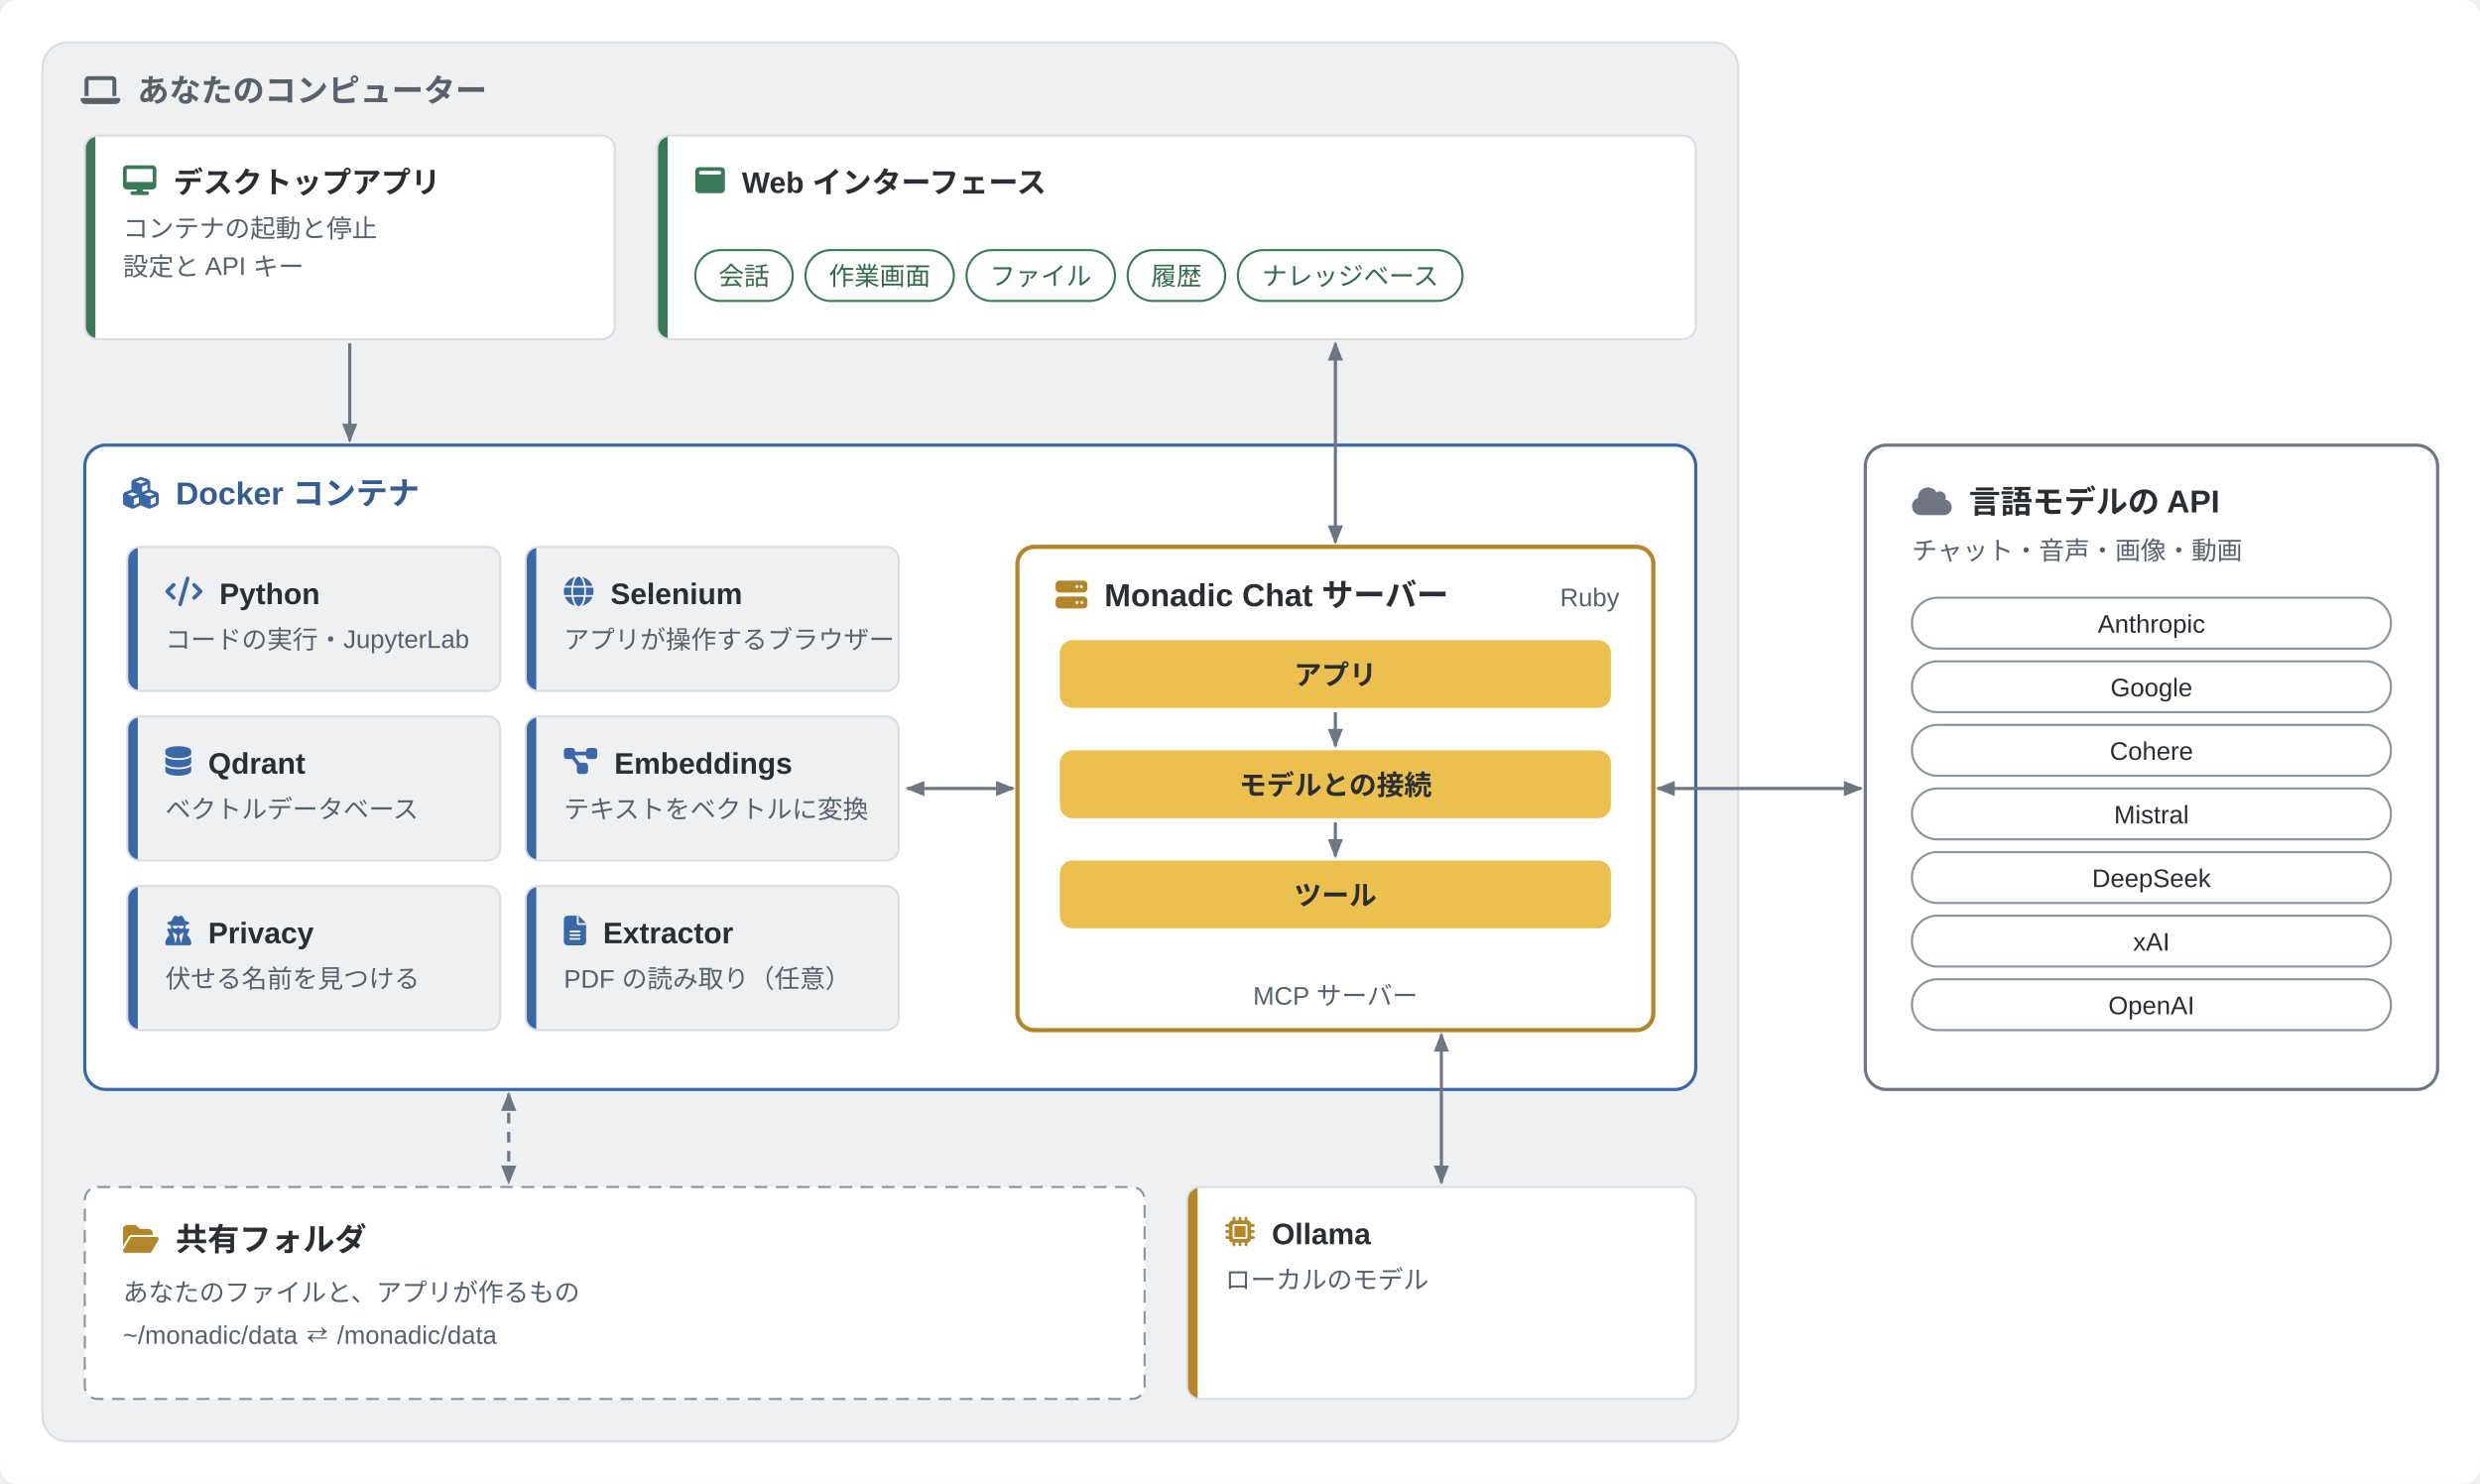
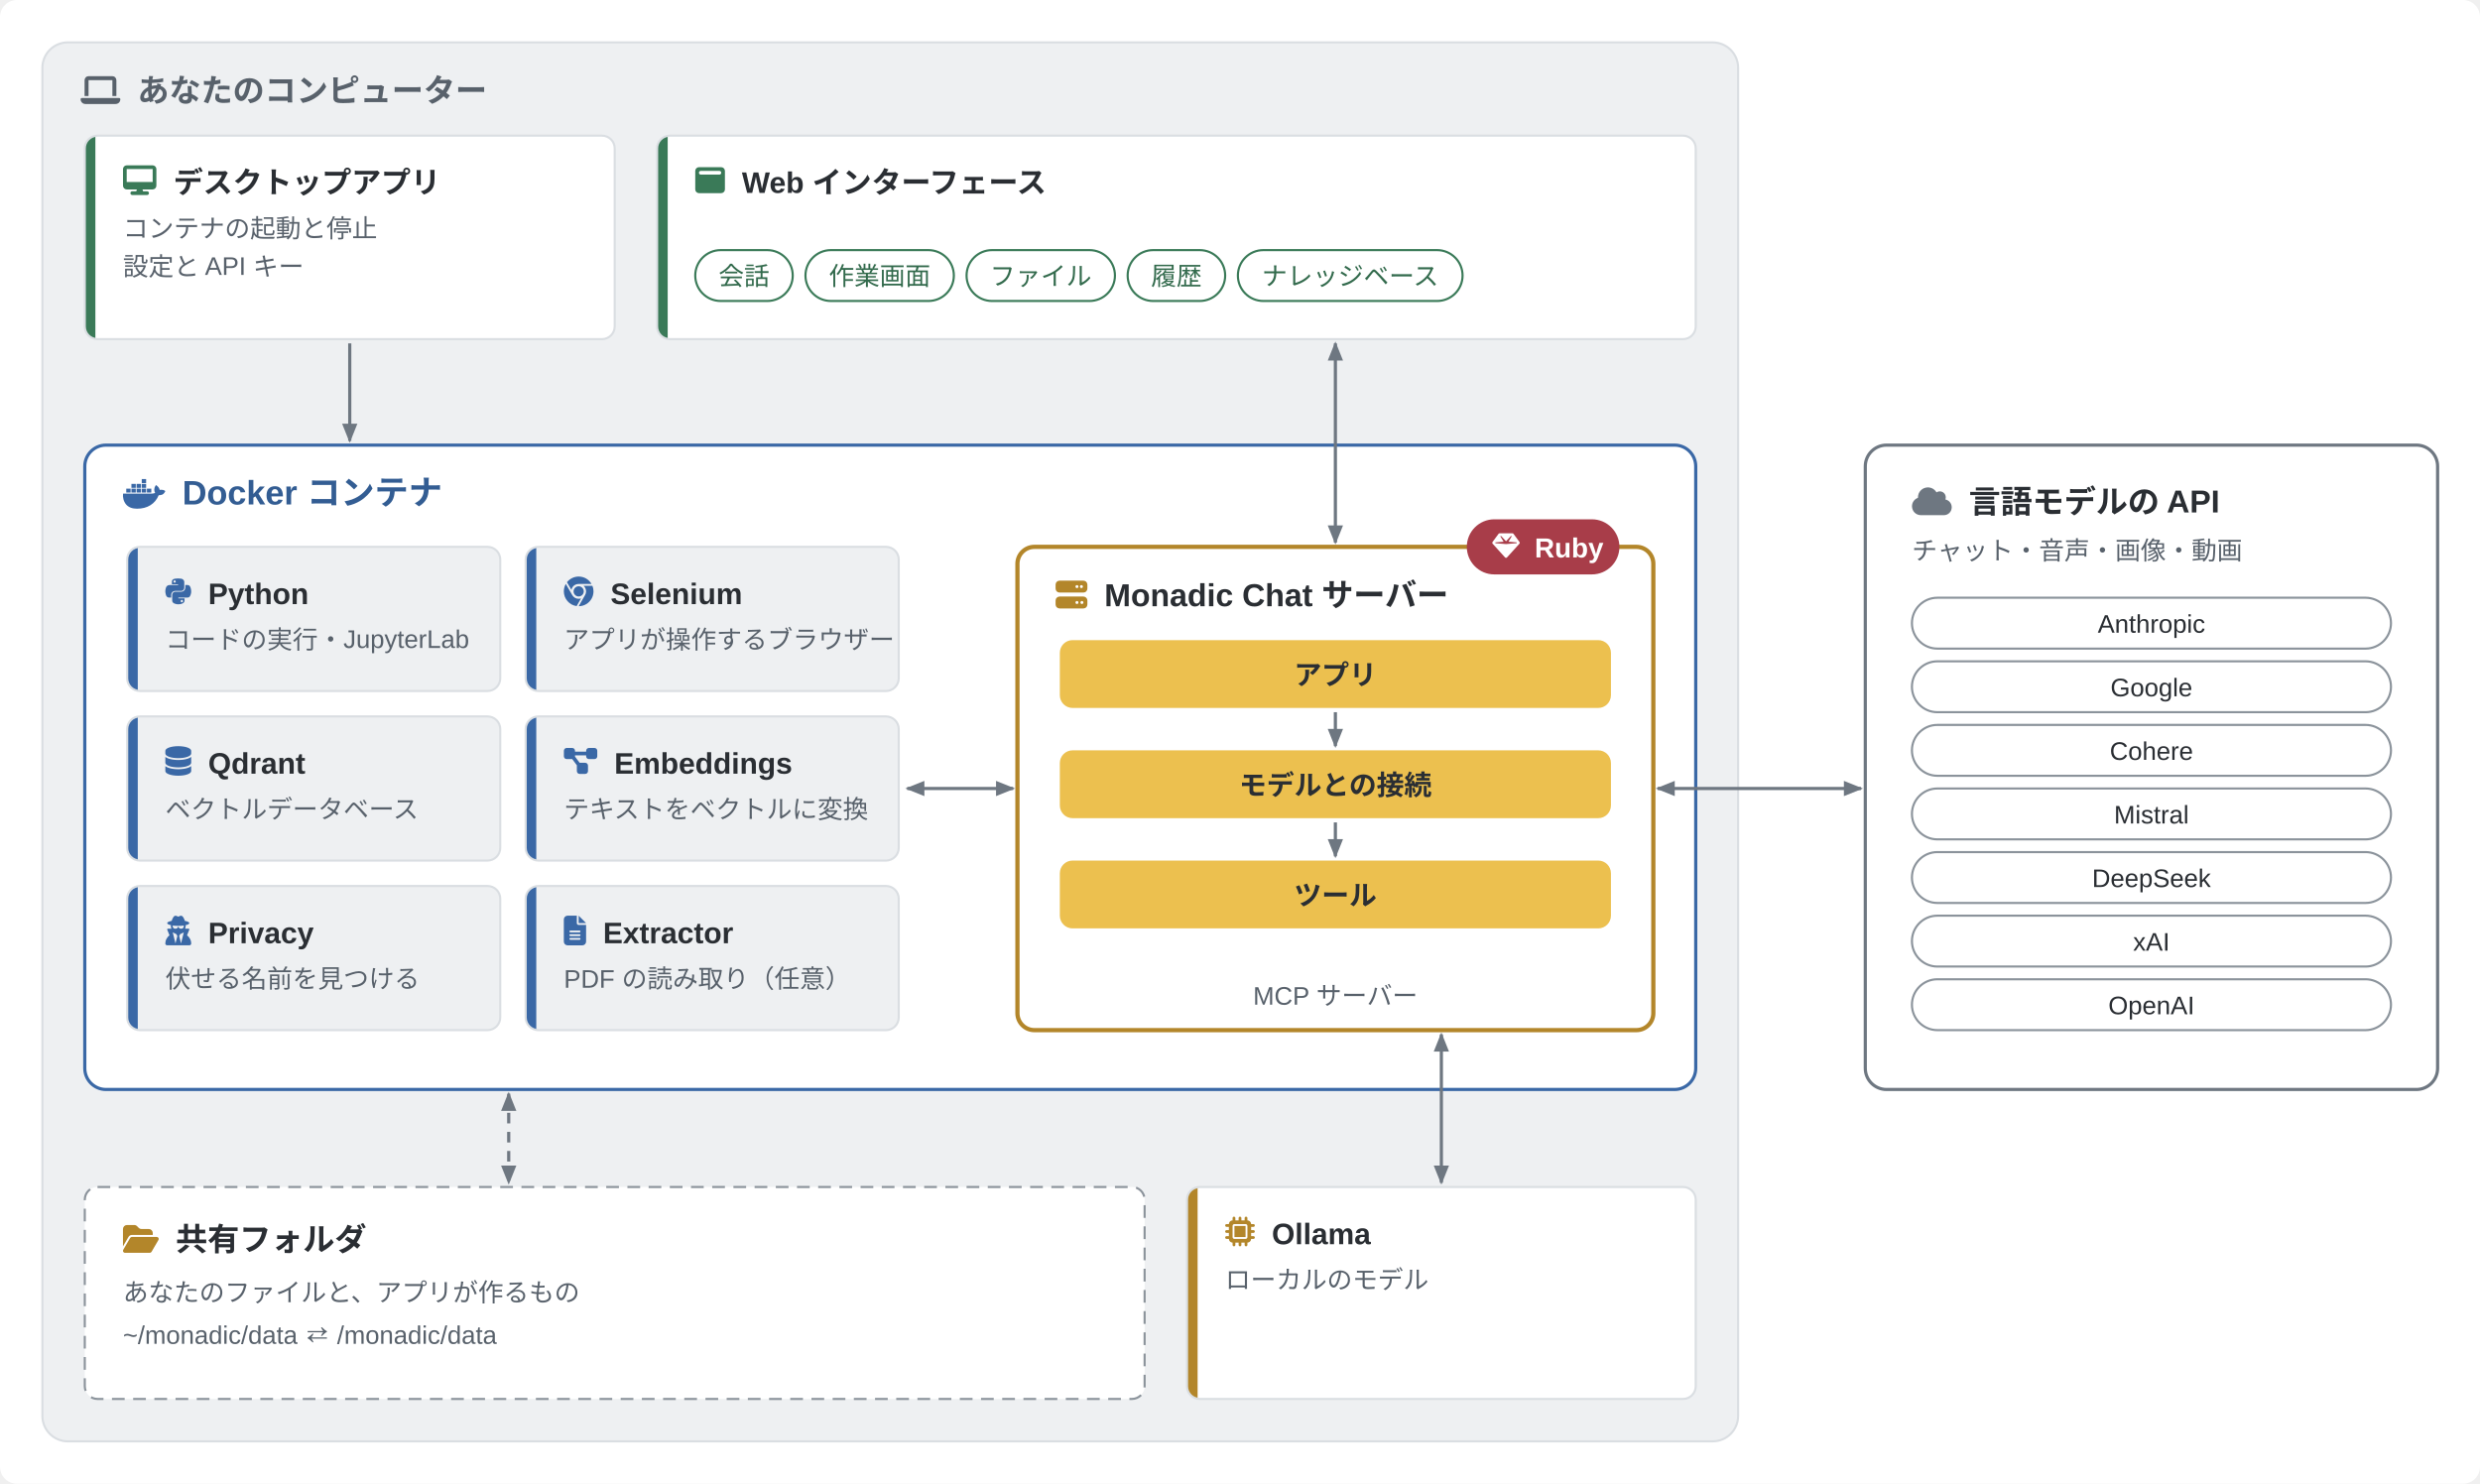
<svg xmlns="http://www.w3.org/2000/svg" width="1170" height="700" viewBox="0 0 1170 700" font-family="-apple-system, 'Hiragino Sans', 'Noto Sans JP', 'Helvetica Neue', Arial, sans-serif">
  <defs>
+     <symbol id="i-brands-chrome" viewBox="0 -448 512 512">
+       <path transform="scale(1 -1)" d="M0 192Q1 263 34 321L144 130Q161 100 190 82Q219 64 256 64Q277 64 297 71L221 -62Q125 -47 64 23Q2 93 0 192ZM365 126Q384 156 384 192Q382 251 341 288H493Q512 243 512 192Q511 121 477 63Q443 5 385 -29Q328 -63 256 -64L365 126ZM478 320H256H478H256Q208 319 174 291Q140 262 131 217L54 350Q90 395 142 421Q194 447 256 448Q328 447 386 413Q444 378 478 320ZM168 192Q169 229 194 254Q219 279 256 280Q293 279 318 254Q343 229 344 192Q343 155 318 130Q293 105 256 104Q219 105 194 130Q169 155 168 192Z" />
+     </symbol>
+     <symbol id="i-brands-docker" viewBox="0 -448 640 512">
+       <path transform="scale(1 -1)" d="M350 212H284H350H284V271H350V212ZM350 416H284H350H284V355H350V416ZM428 271H362H428H362V212H428V271ZM272 343H206H272H206V283H272V343ZM350 343H284H350H284V283H350V343ZM627 243Q615 251 594 253Q574 255 554 252Q549 287 513 315L499 325L489 311Q475 289 473 260Q471 231 486 207Q472 198 437 196H2Q-4 157 7 113Q18 69 46 34Q102 -32 212 -32Q331 -32 415 21Q499 73 540 172Q558 170 585 178Q612 185 631 217Q634 222 639 232Q639 233 640 234L627 243ZM116 271H50H116H50V212H116V271ZM194 271H128H194H128V212H194V271ZM272 271H206H272H206V212H272V271ZM194 343H128H194H128V283H194V343Z" />
+     </symbol>
+     <symbol id="i-brands-python" viewBox="0 -448 448 512">
+       <path transform="scale(1 -1)" d="M440 247Q434 271 422 286Q409 301 386 302H346V254Q345 226 326 207Q307 187 280 186H173Q150 186 135 170Q120 155 119 132V30Q120 9 135 -5Q151 -18 173 -24Q221 -40 280 -24Q300 -18 316 -5Q332 8 333 30V71H226V85H386Q409 85 421 100Q432 114 440 139Q456 186 440 248ZM286 44Q305 42 306 24Q305 5 286 3Q268 5 266 24Q268 42 286 44ZM168 200H275H168H275Q297 200 312 216Q327 231 328 254V356Q327 378 312 393Q297 408 275 412Q218 420 168 412Q135 406 124 392Q113 379 114 356V315H221V302H74Q51 302 32 288Q14 274 8 247Q0 218 0 194Q0 170 8 139Q13 115 27 100Q41 85 64 85H101V133Q102 161 121 180Q140 199 168 200ZM161 342Q143 344 141 363Q143 381 161 383Q179 381 181 363Q179 344 161 342Z" />
+     </symbol>
    <symbol id="i-solid-cloud" viewBox="0 -448 640 512">
      <path transform="scale(1 -1)" d="M0 112Q2 51 42 10Q83 -30 144 -32H512Q566 -31 603 5Q639 42 640 96Q639 143 611 177Q582 212 538 221Q544 238 544 256Q543 297 516 324Q489 351 448 352Q418 352 395 336Q373 372 337 394Q301 415 256 416Q188 414 143 369Q98 324 96 256Q96 252 96 248Q96 248 96 248Q53 232 27 196Q1 160 0 112Z" />
-     </symbol>
-     <symbol id="i-solid-code" viewBox="0 -448 640 512">
-       <path transform="scale(1 -1)" d="M393 447Q380 450 368 444Q357 438 353 425L225 -23Q222 -36 228 -48Q234 -59 247 -63Q260 -66 272 -60Q283 -54 287 -41L415 407Q418 420 412 432Q406 443 393 447ZM473 327Q464 317 464 304Q464 291 473 281L563 192L473 103Q464 93 464 80Q464 67 473 57Q483 48 496 48Q509 48 519 57L631 169Q640 179 640 192Q640 205 631 215L519 327Q509 336 496 336Q483 336 473 327ZM167 327Q157 336 144 336Q131 336 121 327L9 215Q0 205 0 192Q0 179 9 169L121 57Q131 48 144 48Q157 48 167 57Q176 67 176 80Q176 93 167 103L77 192L167 281Q176 291 176 304Q176 317 167 327Z" />
-     </symbol>
-     <symbol id="i-solid-cubes" viewBox="0 -448 576 512">
-       <path transform="scale(1 -1)" d="M291 399 369 370 291 399 369 370 288 338 207 370 285 399Q288 400 291 399ZM136 355V243V355V243Q134 243 132 242L36 206Q2 191 0 153V34Q1 -1 34 -17L130 -59Q152 -69 175 -59L288 -10L402 -59Q424 -69 447 -59L543 -17Q575 -2 576 34V153Q574 191 540 206L444 242Q442 243 440 243Q440 243 440 243V355Q438 393 404 408L308 444Q288 452 268 444L172 408Q138 393 136 355ZM392 237 310 206 392 237 310 206V295L392 327V237ZM155 197 233 167 155 197 233 167 152 136 71 167 149 197Q152 198 155 197ZM174 -7V93V-7V93L256 125V29L174 -7ZM421 197Q424 198 427 197L505 167L424 136L343 167L421 197ZM523 27 446 -7 523 27 446 -7V93L528 125V34Q528 29 523 27Z" />
    </symbol>
    <symbol id="i-solid-database" viewBox="0 -448 448 512">
      <path transform="scale(1 -1)" d="M448 368V320V368V320Q446 286 382 263Q319 241 224 240Q129 241 66 263Q2 286 0 320V368Q2 402 66 425Q129 447 224 448Q319 447 382 425Q446 402 448 368ZM393 233Q425 244 448 262V160Q446 126 382 103Q319 81 224 80Q129 81 66 103Q2 126 0 160V262Q23 244 55 233Q125 209 224 208Q323 209 393 233ZM0 102Q23 84 55 73Q125 49 224 48Q323 49 393 73Q425 84 448 102V16Q446 -18 382 -41Q319 -63 224 -64Q129 -63 66 -41Q2 -18 0 16V102Z" />
    </symbol>
    <symbol id="i-solid-desktop" viewBox="0 -448 576 512">
      <path transform="scale(1 -1)" d="M64 448Q37 447 19 429Q1 411 0 384V96Q1 69 19 51Q37 33 64 32H240L229 0H160Q146 0 137 -9Q128 -18 128 -32Q128 -46 137 -55Q146 -64 160 -64H416Q430 -64 439 -55Q448 -46 448 -32Q448 -18 439 -9Q430 0 416 0H347L336 32H512Q539 33 557 51Q575 69 576 96V384Q575 411 557 429Q539 447 512 448H64ZM512 384V160V384V160H64V384H512Z" />
    </symbol>
    <symbol id="i-solid-diagram-project" viewBox="0 -448 576 512">
      <path transform="scale(1 -1)" d="M0 368Q1 388 14 402Q28 415 48 416H144Q164 415 178 402Q191 388 192 368V352H384V368Q385 388 398 402Q412 415 432 416H528Q548 415 562 402Q575 388 576 368V272Q575 252 562 238Q548 225 528 224H432Q412 225 398 238Q385 252 384 272V288H192V272Q192 269 192 267L272 160H368Q388 159 402 146Q415 132 416 112V16Q415 -4 402 -18Q388 -31 368 -32H272Q252 -31 238 -18Q225 -4 224 16V112Q224 115 224 117L144 224H48Q28 225 14 238Q1 252 0 272V368Z" />
    </symbol>
    <symbol id="i-solid-file-lines" viewBox="0 -448 384 512">
      <path transform="scale(1 -1)" d="M64 448Q37 447 19 429Q1 411 0 384V0Q1 -27 19 -45Q37 -63 64 -64H320Q347 -63 365 -45Q383 -27 384 0V288H256Q242 288 233 297Q224 306 224 320V448H64ZM256 448V320V448V320H384L256 448ZM112 192H272H112H272Q287 191 288 176Q287 161 272 160H112Q97 161 96 176Q97 191 112 192ZM112 128H272H112H272Q287 127 288 112Q287 97 272 96H112Q97 97 96 112Q97 127 112 128ZM112 64H272H112H272Q287 63 288 48Q287 33 272 32H112Q97 33 96 48Q97 63 112 64Z" />
    </symbol>
    <symbol id="i-solid-folder-open" viewBox="0 -448 576 512">
      <path transform="scale(1 -1)" d="M89 224 0 72 89 224 0 72V352Q1 379 19 397Q37 415 64 416H182Q208 416 227 397L253 371Q272 352 299 352H416Q443 351 461 333Q479 315 480 288V256H144Q108 255 89 224ZM116 208Q126 223 144 224H544Q562 223 572 208Q580 192 572 176L460 -16Q450 -31 432 -32H32Q14 -31 4 -16Q-4 0 4 16L116 208Z" />
    </symbol>
-     <symbol id="i-solid-globe" viewBox="0 -448 512 512">
-       <path transform="scale(1 -1)" d="M352 192Q352 159 349 128H163Q160 159 160 192Q160 225 163 256H349Q352 225 352 192ZM381 256H504H381H504Q512 225 512 192Q512 159 504 128H381Q384 159 384 192Q384 225 381 256ZM493 288H377H493H377Q361 386 321 440Q381 423 426 384Q470 344 493 288ZM344 288H168H344H168Q177 343 195 383Q211 418 228 434Q245 449 256 448Q267 449 284 434Q301 418 317 383Q335 343 344 288ZM135 288H19H135H19Q42 344 86 384Q131 423 191 440Q151 386 135 288ZM8 256H131H8H131Q128 225 128 192Q128 159 131 128H8Q0 159 0 192Q0 225 8 256ZM195 1Q177 41 168 96H344Q335 41 317 1Q301 -34 284 -50Q267 -65 256 -64Q245 -65 228 -50Q211 -34 195 1ZM135 96Q151 -2 191 -56Q131 -39 86 0Q42 40 19 96H135ZM493 96Q470 40 426 0Q381 -39 322 -56Q361 -2 377 96H494Z" />
+     <symbol id="i-solid-gem" viewBox="0 -448 512 512">
+       <path transform="scale(1 -1)" d="M117 414Q124 424 136 424H376Q388 424 395 414L507 262Q517 246 506 232L274 -24Q267 -32 256 -32Q245 -32 238 -24L6 232Q-5 246 5 262L117 414ZM155 374Q150 370 153 364L211 268L63 256Q57 255 56 248Q57 241 63 240L255 224Q256 224 256 224Q256 224 257 224L449 240Q455 241 456 248Q455 255 449 256L302 268L359 364Q362 370 357 374Q351 378 346 373L256 276L166 373Q161 378 155 374Z" />
    </symbol>
    <symbol id="i-solid-laptop" viewBox="0 -448 640 512">
      <path transform="scale(1 -1)" d="M128 416Q101 415 83 397Q65 379 64 352V96H128V352H512V96H576V352Q575 379 557 397Q539 415 512 416H128ZM19 64Q2 62 0 45Q1 12 23 -10Q44 -31 77 -32H563Q596 -31 618 -10Q639 12 640 45Q638 62 621 64H19Z" />
    </symbol>
    <symbol id="i-solid-microchip" viewBox="0 -448 512 512">
      <path transform="scale(1 -1)" d="M176 424Q174 446 152 448Q130 446 128 424V384Q101 383 83 365Q65 347 64 320H24Q2 318 0 296Q2 274 24 272H64V216H24Q2 214 0 192Q2 170 24 168H64V112H24Q2 110 0 88Q2 66 24 64H64Q65 37 83 19Q101 1 128 0V-40Q130 -62 152 -64Q174 -62 176 -40V0H232V-40Q234 -62 256 -64Q278 -62 280 -40V0H336V-40Q338 -62 360 -64Q382 -62 384 -40V0Q411 1 429 19Q447 37 448 64H488Q510 66 512 88Q510 110 488 112H448V168H488Q510 170 512 192Q510 214 488 216H448V272H488Q510 274 512 296Q510 318 488 320H448Q447 347 429 365Q411 383 384 384V424Q382 446 360 448Q338 446 336 424V384H280V424Q278 446 256 448Q234 446 232 424V384H176V424ZM160 320H352H160H352Q366 320 375 311Q384 302 384 288V96Q384 82 375 73Q366 64 352 64H160Q146 64 137 73Q128 82 128 96V288Q128 302 137 311Q146 320 160 320ZM352 288H160H352H160V96H352V288Z" />
    </symbol>
    <symbol id="i-solid-server" viewBox="0 -448 512 512">
      <path transform="scale(1 -1)" d="M64 416Q37 415 19 397Q1 379 0 352V288Q1 261 19 243Q37 225 64 224H448Q475 225 493 243Q511 261 512 288V352Q511 379 493 397Q475 415 448 416H64ZM344 344Q366 342 368 320Q366 298 344 296Q322 298 320 320Q322 342 344 344ZM392 320Q394 342 416 344Q438 342 440 320Q438 298 416 296Q394 298 392 320ZM64 160Q37 159 19 141Q1 123 0 96V32Q1 5 19 -13Q37 -31 64 -32H448Q475 -31 493 -13Q511 5 512 32V96Q511 123 493 141Q475 159 448 160H64ZM344 88Q366 86 368 64Q366 42 344 40Q322 42 320 64Q322 86 344 88ZM400 64Q402 86 424 88Q446 86 448 64Q446 42 424 40Q402 42 400 64Z" />
    </symbol>
    <symbol id="i-solid-user-secret" viewBox="0 -448 448 512">
      <path transform="scale(1 -1)" d="M224 432Q215 433 209 438Q208 438 208 438Q201 446 176 448Q153 447 137 420Q120 394 110 359Q74 352 53 342Q32 332 32 320Q35 298 97 284Q96 278 96 272Q96 246 105 224H45Q33 223 32 211Q32 208 33 206L72 109Q39 84 20 47Q0 10 0 -34Q0 -47 9 -55Q17 -64 30 -64H418Q431 -64 439 -55Q448 -47 448 -34Q448 10 428 47Q409 84 376 109L415 206Q416 208 416 211Q415 223 403 224H343Q352 246 352 272Q352 278 351 284Q413 298 416 320Q416 332 395 342Q374 352 338 359Q328 394 311 420Q295 447 272 448Q247 446 240 438Q240 438 240 438Q239 438 239 438Q233 433 224 432ZM280 224H268H280H268Q241 225 231 250Q229 255 224 255Q219 255 217 250Q207 225 181 224H168Q151 224 140 236Q128 247 128 264V278Q171 272 224 272Q277 272 320 278V264Q320 247 308 236Q297 224 280 224ZM192 128 208 96 192 128 208 96 176 -32 128 160 192 128ZM320 160 272 -32 320 160 272 -32 240 96 256 128 320 160Z" />
    </symbol>
    <symbol id="i-solid-window-maximize" viewBox="0 -448 512 512">
      <path transform="scale(1 -1)" d="M64 416Q37 415 19 397Q1 379 0 352V32Q1 5 19 -13Q37 -31 64 -32H448Q475 -31 493 -13Q511 5 512 32V352Q511 379 493 397Q475 415 448 416H64ZM96 352H416H96H416Q430 352 439 343Q448 334 448 320Q448 306 439 297Q430 288 416 288H96Q82 288 73 297Q64 306 64 320Q64 334 73 343Q82 352 96 352Z" />
    </symbol>
    <marker id="arrow" viewBox="0 0 10 10" refX="9" refY="5" markerUnits="userSpaceOnUse" markerWidth="9" markerHeight="9" orient="auto">
      <path d="M0 1 L10 5 L0 9 z" fill="#6e7781" />
    </marker>
    <marker id="arrow-back" viewBox="0 0 10 10" refX="1" refY="5" markerUnits="userSpaceOnUse" markerWidth="9" markerHeight="9" orient="auto">
      <path d="M10 1 L0 5 L10 9 z" fill="#6e7781" />
    </marker>
  </defs>
  <rect width="1170" height="700" rx="8" fill="#ffffff" />
  <rect x="20" y="20" width="800" height="660" rx="12" fill="#eef0f2" stroke="#dadee2" />
  <use href="#i-solid-laptop" x="38.0" y="35.0" width="18.8" height="15" fill="#58616b" />
  <text x="64.8" y="48.0" font-size="15" fill="#58616b" font-weight="700">あなたのコンピューター</text>
  <rect x="40" y="64" width="250" height="96" rx="6" fill="#3a7a58" />
  <path d="M45 64 H284 A6 6 0 0 1 290 70 V154 A6 6 0 0 1 284 160 H45 Z" fill="#ffffff" />
  <rect x="40" y="64" width="250" height="96" rx="6" fill="none" stroke="#dadee2" />
  <use href="#i-solid-desktop" x="58.0" y="78.0" width="15.8" height="14" fill="#3a7a58" />
  <text x="81.8" y="91.0" font-size="14" fill="#2a2e33" font-weight="700">デスクトップアプリ</text>
  <text x="58.0" y="112.0" font-size="12" fill="#58616b">コンテナの起動と停止</text>
  <text x="58.0" y="130.0" font-size="12" fill="#58616b">設定と API キー</text>
  <rect x="310" y="64" width="490" height="96" rx="6" fill="#3a7a58" />
  <path d="M315 64 H794 A6 6 0 0 1 800 70 V154 A6 6 0 0 1 794 160 H315 Z" fill="#ffffff" />
  <rect x="310" y="64" width="490" height="96" rx="6" fill="none" stroke="#dadee2" />
  <use href="#i-solid-window-maximize" x="328.0" y="78.0" width="14.0" height="14" fill="#3a7a58" />
  <text x="350.0" y="91.0" font-size="14" fill="#2a2e33" font-weight="700">Web インターフェース</text>
  <rect x="328.0" y="118" width="46.0" height="24" rx="12" fill="none" stroke="#3a7a58" />
  <text x="351.0" y="134.5" font-size="12" fill="#326a4c" text-anchor="middle">会話</text>
  <rect x="380.0" y="118" width="70.0" height="24" rx="12" fill="none" stroke="#3a7a58" />
  <text x="415.0" y="134.5" font-size="12" fill="#326a4c" text-anchor="middle">作業画面</text>
  <rect x="456.0" y="118" width="70.0" height="24" rx="12" fill="none" stroke="#3a7a58" />
  <text x="491.0" y="134.5" font-size="12" fill="#326a4c" text-anchor="middle">ファイル</text>
  <rect x="532.0" y="118" width="46.0" height="24" rx="12" fill="none" stroke="#3a7a58" />
  <text x="555.0" y="134.5" font-size="12" fill="#326a4c" text-anchor="middle">履歴</text>
  <rect x="584.0" y="118" width="106.0" height="24" rx="12" fill="none" stroke="#3a7a58" />
  <text x="637.0" y="134.5" font-size="12" fill="#326a4c" text-anchor="middle">ナレッジベース</text>
  <rect x="40" y="210" width="760" height="304" rx="10" fill="#ffffff" stroke="#3a68a6" stroke-width="1.5" />
-   <use href="#i-solid-cubes" x="58.0" y="225.0" width="16.9" height="15" fill="#3a68a6" />
-   <text x="82.9" y="238.0" font-size="15" fill="#335d93" font-weight="700">Docker コンテナ</text>
+   <use href="#i-brands-docker" x="58.0" y="225.0" width="20.0" height="16" fill="#3a68a6" />
+   <text x="86.0" y="238.0" font-size="16" fill="#335d93" font-weight="700">Docker コンテナ</text>
  <rect x="60" y="258" width="176" height="68" rx="6" fill="#3a68a6" />
  <path d="M65 258 H230 A6 6 0 0 1 236 264 V320 A6 6 0 0 1 230 326 H65 Z" fill="#eef0f2" />
  <rect x="60" y="258" width="176" height="68" rx="6" fill="none" stroke="#dadee2" />
-   <use href="#i-solid-code" x="78.0" y="272.0" width="17.5" height="14" fill="#3a68a6" />
-   <text x="103.5" y="285.0" font-size="14" fill="#2a2e33" font-weight="700">Python</text>
+   <use href="#i-brands-python" x="78.0" y="272.0" width="12.2" height="14" fill="#3a68a6" />
+   <text x="98.2" y="285.0" font-size="14" fill="#2a2e33" font-weight="700">Python</text>
  <text x="78.0" y="306.0" font-size="12" fill="#58616b">コードの実行・JupyterLab</text>
  <rect x="248" y="258" width="176" height="68" rx="6" fill="#3a68a6" />
  <path d="M253 258 H418 A6 6 0 0 1 424 264 V320 A6 6 0 0 1 418 326 H253 Z" fill="#eef0f2" />
  <rect x="248" y="258" width="176" height="68" rx="6" fill="none" stroke="#dadee2" />
-   <use href="#i-solid-globe" x="266.0" y="272.0" width="14.0" height="14" fill="#3a68a6" />
+   <use href="#i-brands-chrome" x="266.0" y="272.0" width="14.0" height="14" fill="#3a68a6" />
  <text x="288.0" y="285.0" font-size="14" fill="#2a2e33" font-weight="700">Selenium</text>
  <text x="266.0" y="306.0" font-size="12" fill="#58616b">アプリが操作するブラウザー</text>
  <rect x="60" y="338" width="176" height="68" rx="6" fill="#3a68a6" />
  <path d="M65 338 H230 A6 6 0 0 1 236 344 V400 A6 6 0 0 1 230 406 H65 Z" fill="#eef0f2" />
  <rect x="60" y="338" width="176" height="68" rx="6" fill="none" stroke="#dadee2" />
  <use href="#i-solid-database" x="78.0" y="352.0" width="12.2" height="14" fill="#3a68a6" />
  <text x="98.2" y="365.0" font-size="14" fill="#2a2e33" font-weight="700">Qdrant</text>
  <text x="78.0" y="386.0" font-size="12" fill="#58616b">ベクトルデータベース</text>
  <rect x="248" y="338" width="176" height="68" rx="6" fill="#3a68a6" />
  <path d="M253 338 H418 A6 6 0 0 1 424 344 V400 A6 6 0 0 1 418 406 H253 Z" fill="#eef0f2" />
  <rect x="248" y="338" width="176" height="68" rx="6" fill="none" stroke="#dadee2" />
  <use href="#i-solid-diagram-project" x="266.0" y="352.0" width="15.8" height="14" fill="#3a68a6" />
  <text x="289.8" y="365.0" font-size="14" fill="#2a2e33" font-weight="700">Embeddings</text>
  <text x="266.0" y="386.0" font-size="12" fill="#58616b">テキストをベクトルに変換</text>
  <rect x="60" y="418" width="176" height="68" rx="6" fill="#3a68a6" />
  <path d="M65 418 H230 A6 6 0 0 1 236 424 V480 A6 6 0 0 1 230 486 H65 Z" fill="#eef0f2" />
  <rect x="60" y="418" width="176" height="68" rx="6" fill="none" stroke="#dadee2" />
  <use href="#i-solid-user-secret" x="78.0" y="432.0" width="12.2" height="14" fill="#3a68a6" />
  <text x="98.2" y="445.0" font-size="14" fill="#2a2e33" font-weight="700">Privacy</text>
  <text x="78.0" y="466.0" font-size="12" fill="#58616b">伏せる名前を見つける</text>
  <rect x="248" y="418" width="176" height="68" rx="6" fill="#3a68a6" />
  <path d="M253 418 H418 A6 6 0 0 1 424 424 V480 A6 6 0 0 1 418 486 H253 Z" fill="#eef0f2" />
  <rect x="248" y="418" width="176" height="68" rx="6" fill="none" stroke="#dadee2" />
  <use href="#i-solid-file-lines" x="266.0" y="432.0" width="10.5" height="14" fill="#3a68a6" />
  <text x="284.5" y="445.0" font-size="14" fill="#2a2e33" font-weight="700">Extractor</text>
  <text x="266.0" y="466.0" font-size="12" fill="#58616b">PDF の読み取り（任意）</text>
  <rect x="480" y="258" width="300" height="228" rx="8" fill="#ffffff" stroke="#b3862a" stroke-width="2" />
  <use href="#i-solid-server" x="498.0" y="273.0" width="15.0" height="15" fill="#b3862a" />
  <text x="521.0" y="286.0" font-size="15" fill="#2a2e33" font-weight="700">Monadic Chat サーバー</text>
-   <text x="764.0" y="286.0" font-size="12" fill="#58616b" text-anchor="end">Ruby</text>
+   <rect x="692" y="245" width="72" height="26" rx="13" fill="#a83d49" />
+   <use href="#i-solid-gem" x="704.0" y="251.0" width="13.0" height="13" fill="#ffffff" />
+   <text x="724.0" y="263.0" font-size="13" fill="#ffffff" font-weight="700">Ruby</text>
  <rect x="500" y="302" width="260" height="32" rx="6" fill="#ecc04f" />
  <text x="630.0" y="323.0" font-size="13" fill="#2a2e33" font-weight="700" text-anchor="middle">アプリ</text>
  <line x1="630" y1="336" x2="630" y2="352" stroke="#6e7781" stroke-width="1.5" marker-end="url(#arrow)" />
  <rect x="500" y="354" width="260" height="32" rx="6" fill="#ecc04f" />
  <text x="630.0" y="375.0" font-size="13" fill="#2a2e33" font-weight="700" text-anchor="middle">モデルとの接続</text>
  <line x1="630" y1="388" x2="630" y2="404" stroke="#6e7781" stroke-width="1.5" marker-end="url(#arrow)" />
  <rect x="500" y="406" width="260" height="32" rx="6" fill="#ecc04f" />
  <text x="630.0" y="427.0" font-size="13" fill="#2a2e33" font-weight="700" text-anchor="middle">ツール</text>
  <text x="630.0" y="474.0" font-size="12" fill="#58616b" text-anchor="middle">MCP サーバー</text>
  <line x1="428" y1="372" x2="478" y2="372" stroke="#6e7781" stroke-width="1.5" marker-end="url(#arrow)" marker-start="url(#arrow-back)" />
  <rect x="40" y="560" width="500" height="100" rx="6" fill="#ffffff" stroke="#8b939b" stroke-dasharray="6 4" />
  <use href="#i-solid-folder-open" x="58.0" y="577.0" width="16.9" height="15" fill="#b3862a" />
  <text x="82.9" y="590.0" font-size="15" fill="#2a2e33" font-weight="700">共有フォルダ</text>
  <text x="58.0" y="614.0" font-size="12" fill="#58616b">あなたのファイルと、アプリが作るもの</text>
  <text x="58.0" y="634.0" font-size="12" fill="#58616b">~/monadic/data  ⇄  /monadic/data</text>
  <rect x="560" y="560" width="240" height="100" rx="6" fill="#b3862a" />
  <path d="M565 560 H794 A6 6 0 0 1 800 566 V654 A6 6 0 0 1 794 660 H565 Z" fill="#ffffff" />
  <rect x="560" y="560" width="240" height="100" rx="6" fill="none" stroke="#dadee2" />
  <use href="#i-solid-microchip" x="578.0" y="574.0" width="14.0" height="14" fill="#b3862a" />
  <text x="600.0" y="587.0" font-size="14" fill="#2a2e33" font-weight="700">Ollama</text>
  <text x="578.0" y="608.0" font-size="12" fill="#58616b">ローカルのモデル</text>
  <line x1="165" y1="162" x2="165" y2="208" stroke="#6e7781" stroke-width="1.5" marker-end="url(#arrow)" />
  <line x1="630" y1="162" x2="630" y2="256" stroke="#6e7781" stroke-width="1.5" marker-end="url(#arrow)" marker-start="url(#arrow-back)" />
  <line x1="240" y1="516" x2="240" y2="558" stroke="#6e7781" stroke-width="1.5" stroke-dasharray="5 4" marker-end="url(#arrow)" marker-start="url(#arrow-back)" />
  <line x1="680" y1="488" x2="680" y2="558" stroke="#6e7781" stroke-width="1.5" marker-end="url(#arrow)" marker-start="url(#arrow-back)" />
  <rect x="880" y="210" width="270" height="304" rx="10" fill="#ffffff" stroke="#6e7781" stroke-width="1.5" />
  <use href="#i-solid-cloud" x="902.0" y="229.0" width="18.8" height="15" fill="#6e7781" />
  <text x="928.8" y="242.0" font-size="15" fill="#2a2e33" font-weight="700">言語モデルの API</text>
  <text x="902.0" y="264.0" font-size="12" fill="#58616b">チャット・音声・画像・動画</text>
  <rect x="902.0" y="282" width="226.0" height="24" rx="12" fill="none" stroke="#8b939b" />
  <text x="1015.0" y="298.5" font-size="12" fill="#2a2e33" text-anchor="middle">Anthropic</text>
  <rect x="902.0" y="312" width="226.0" height="24" rx="12" fill="none" stroke="#8b939b" />
  <text x="1015.0" y="328.5" font-size="12" fill="#2a2e33" text-anchor="middle">Google</text>
  <rect x="902.0" y="342" width="226.0" height="24" rx="12" fill="none" stroke="#8b939b" />
  <text x="1015.0" y="358.5" font-size="12" fill="#2a2e33" text-anchor="middle">Cohere</text>
  <rect x="902.0" y="372" width="226.0" height="24" rx="12" fill="none" stroke="#8b939b" />
  <text x="1015.0" y="388.5" font-size="12" fill="#2a2e33" text-anchor="middle">Mistral</text>
  <rect x="902.0" y="402" width="226.0" height="24" rx="12" fill="none" stroke="#8b939b" />
  <text x="1015.0" y="418.5" font-size="12" fill="#2a2e33" text-anchor="middle">DeepSeek</text>
  <rect x="902.0" y="432" width="226.0" height="24" rx="12" fill="none" stroke="#8b939b" />
  <text x="1015.0" y="448.5" font-size="12" fill="#2a2e33" text-anchor="middle">xAI</text>
  <rect x="902.0" y="462" width="226.0" height="24" rx="12" fill="none" stroke="#8b939b" />
  <text x="1015.0" y="478.5" font-size="12" fill="#2a2e33" text-anchor="middle">OpenAI</text>
  <line x1="782" y1="372" x2="878" y2="372" stroke="#6e7781" stroke-width="1.5" marker-end="url(#arrow)" marker-start="url(#arrow-back)" />
</svg>
